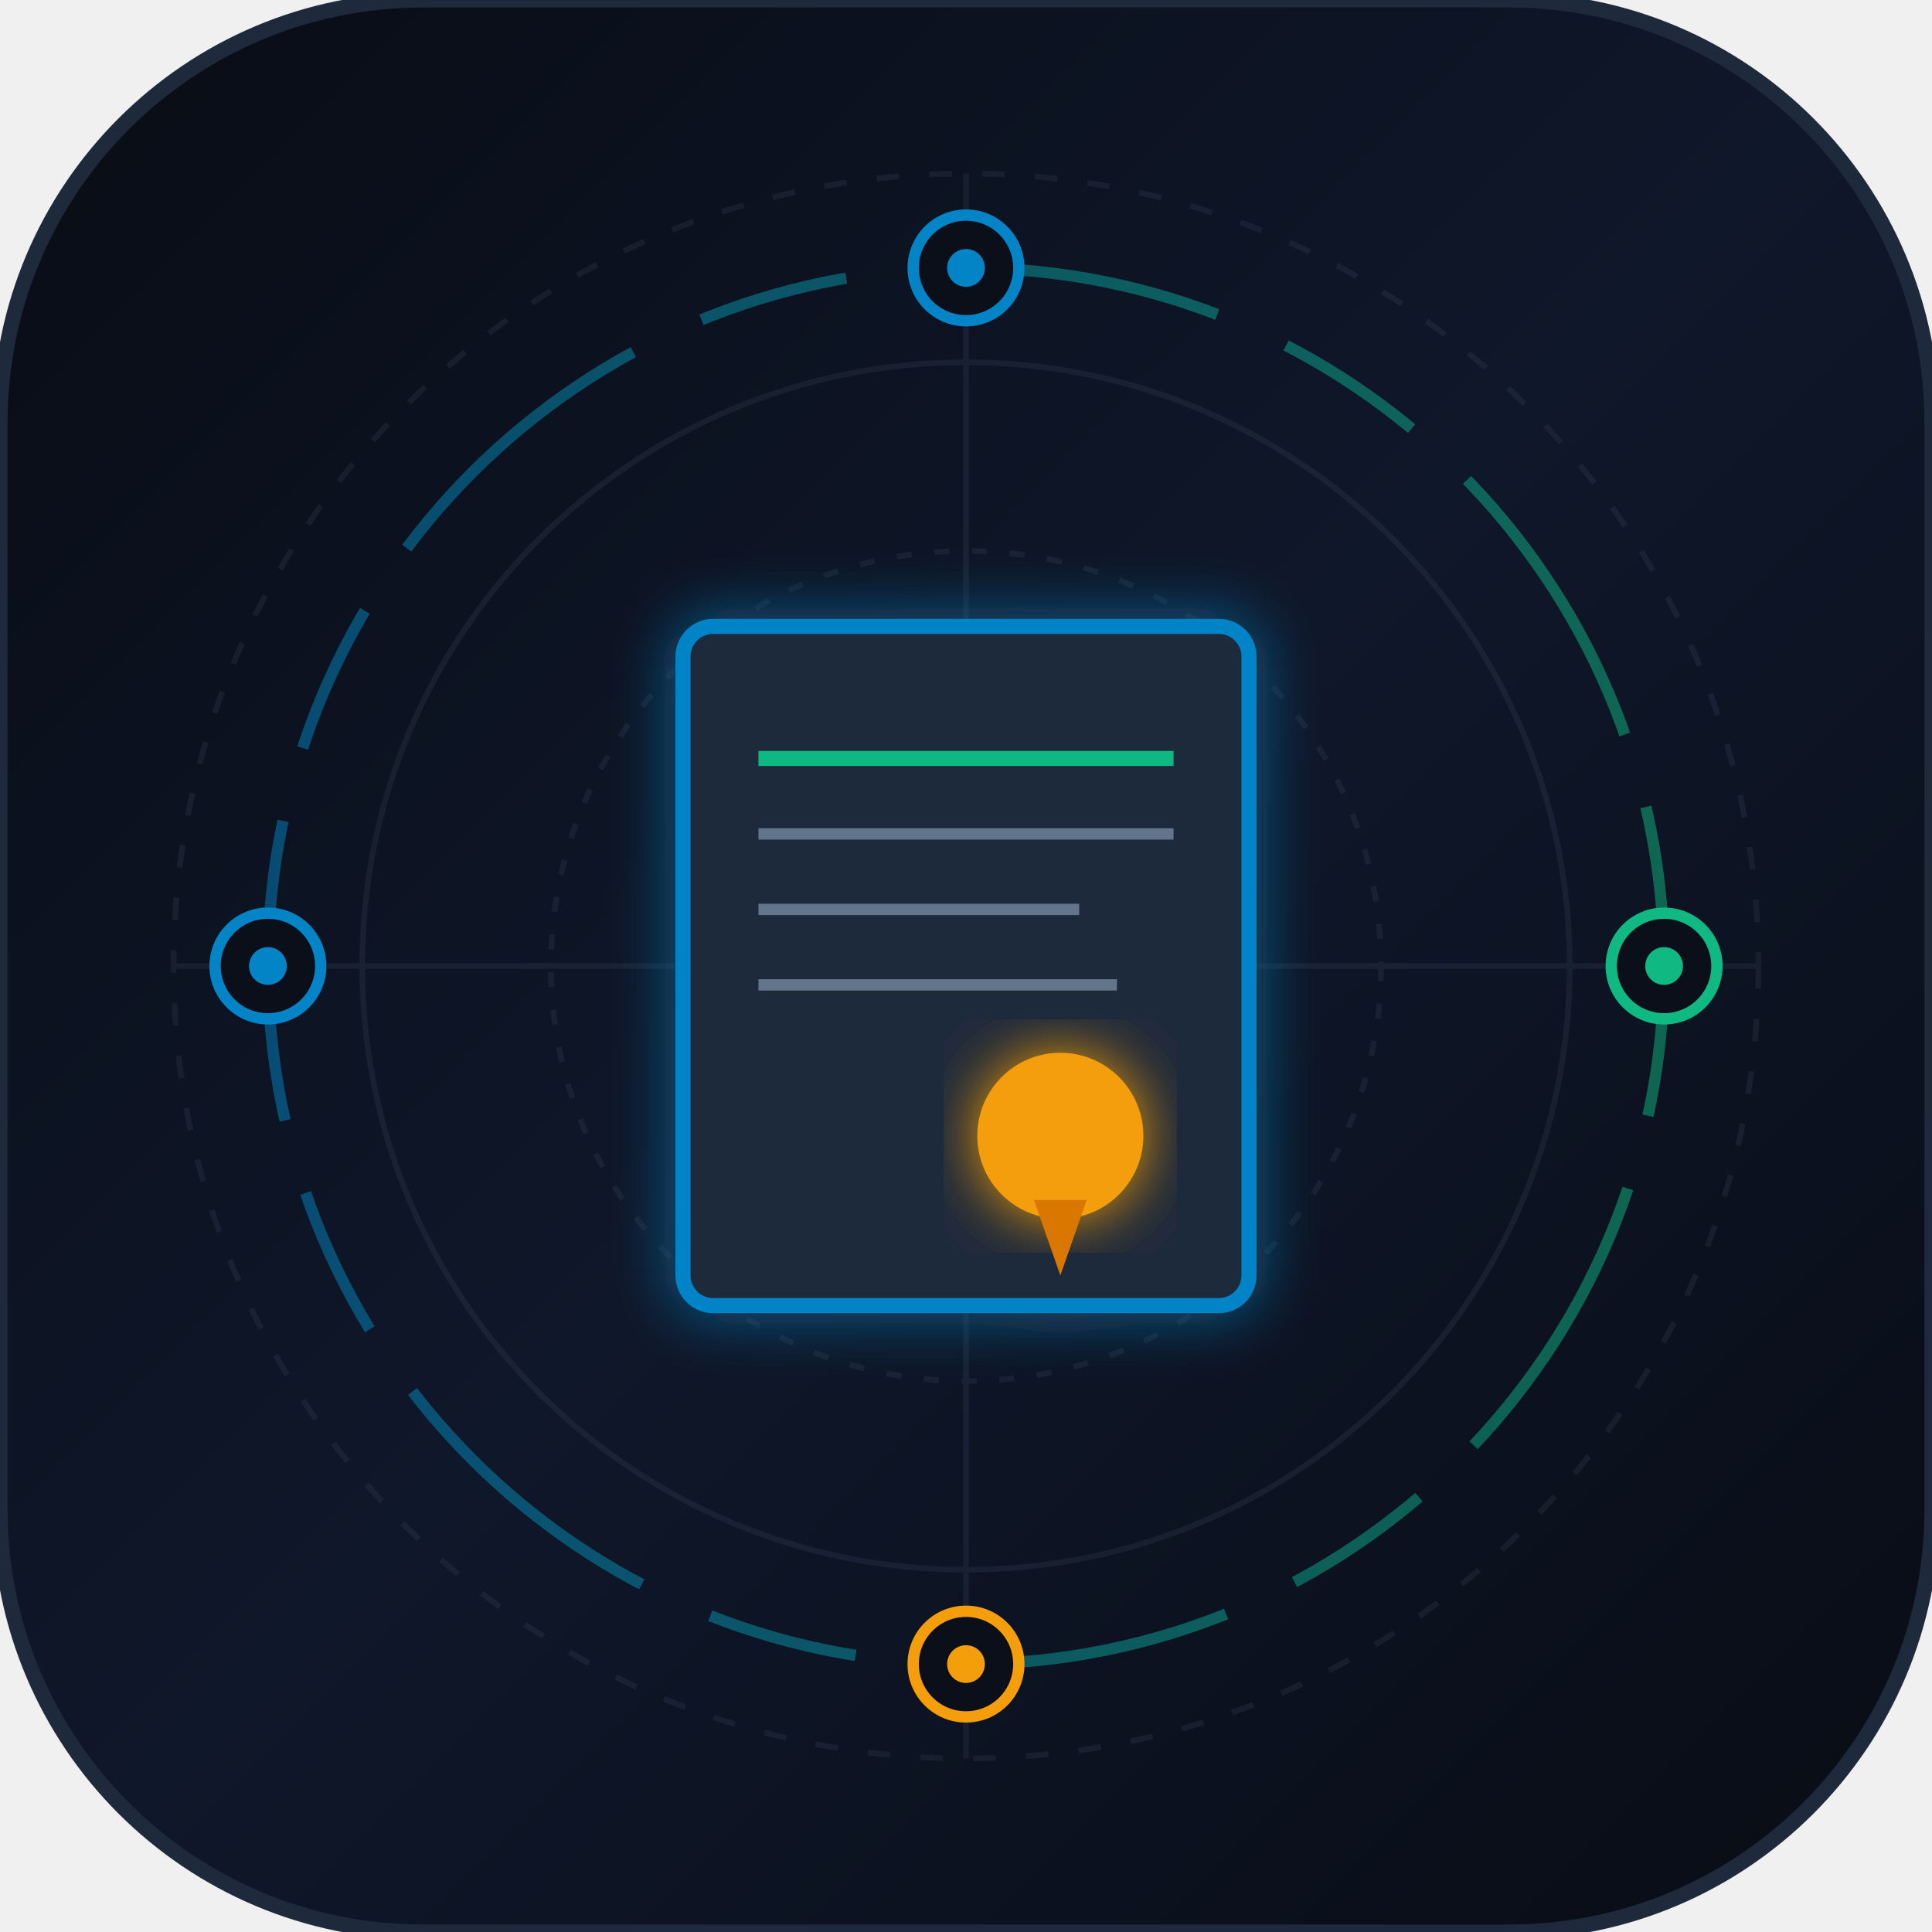
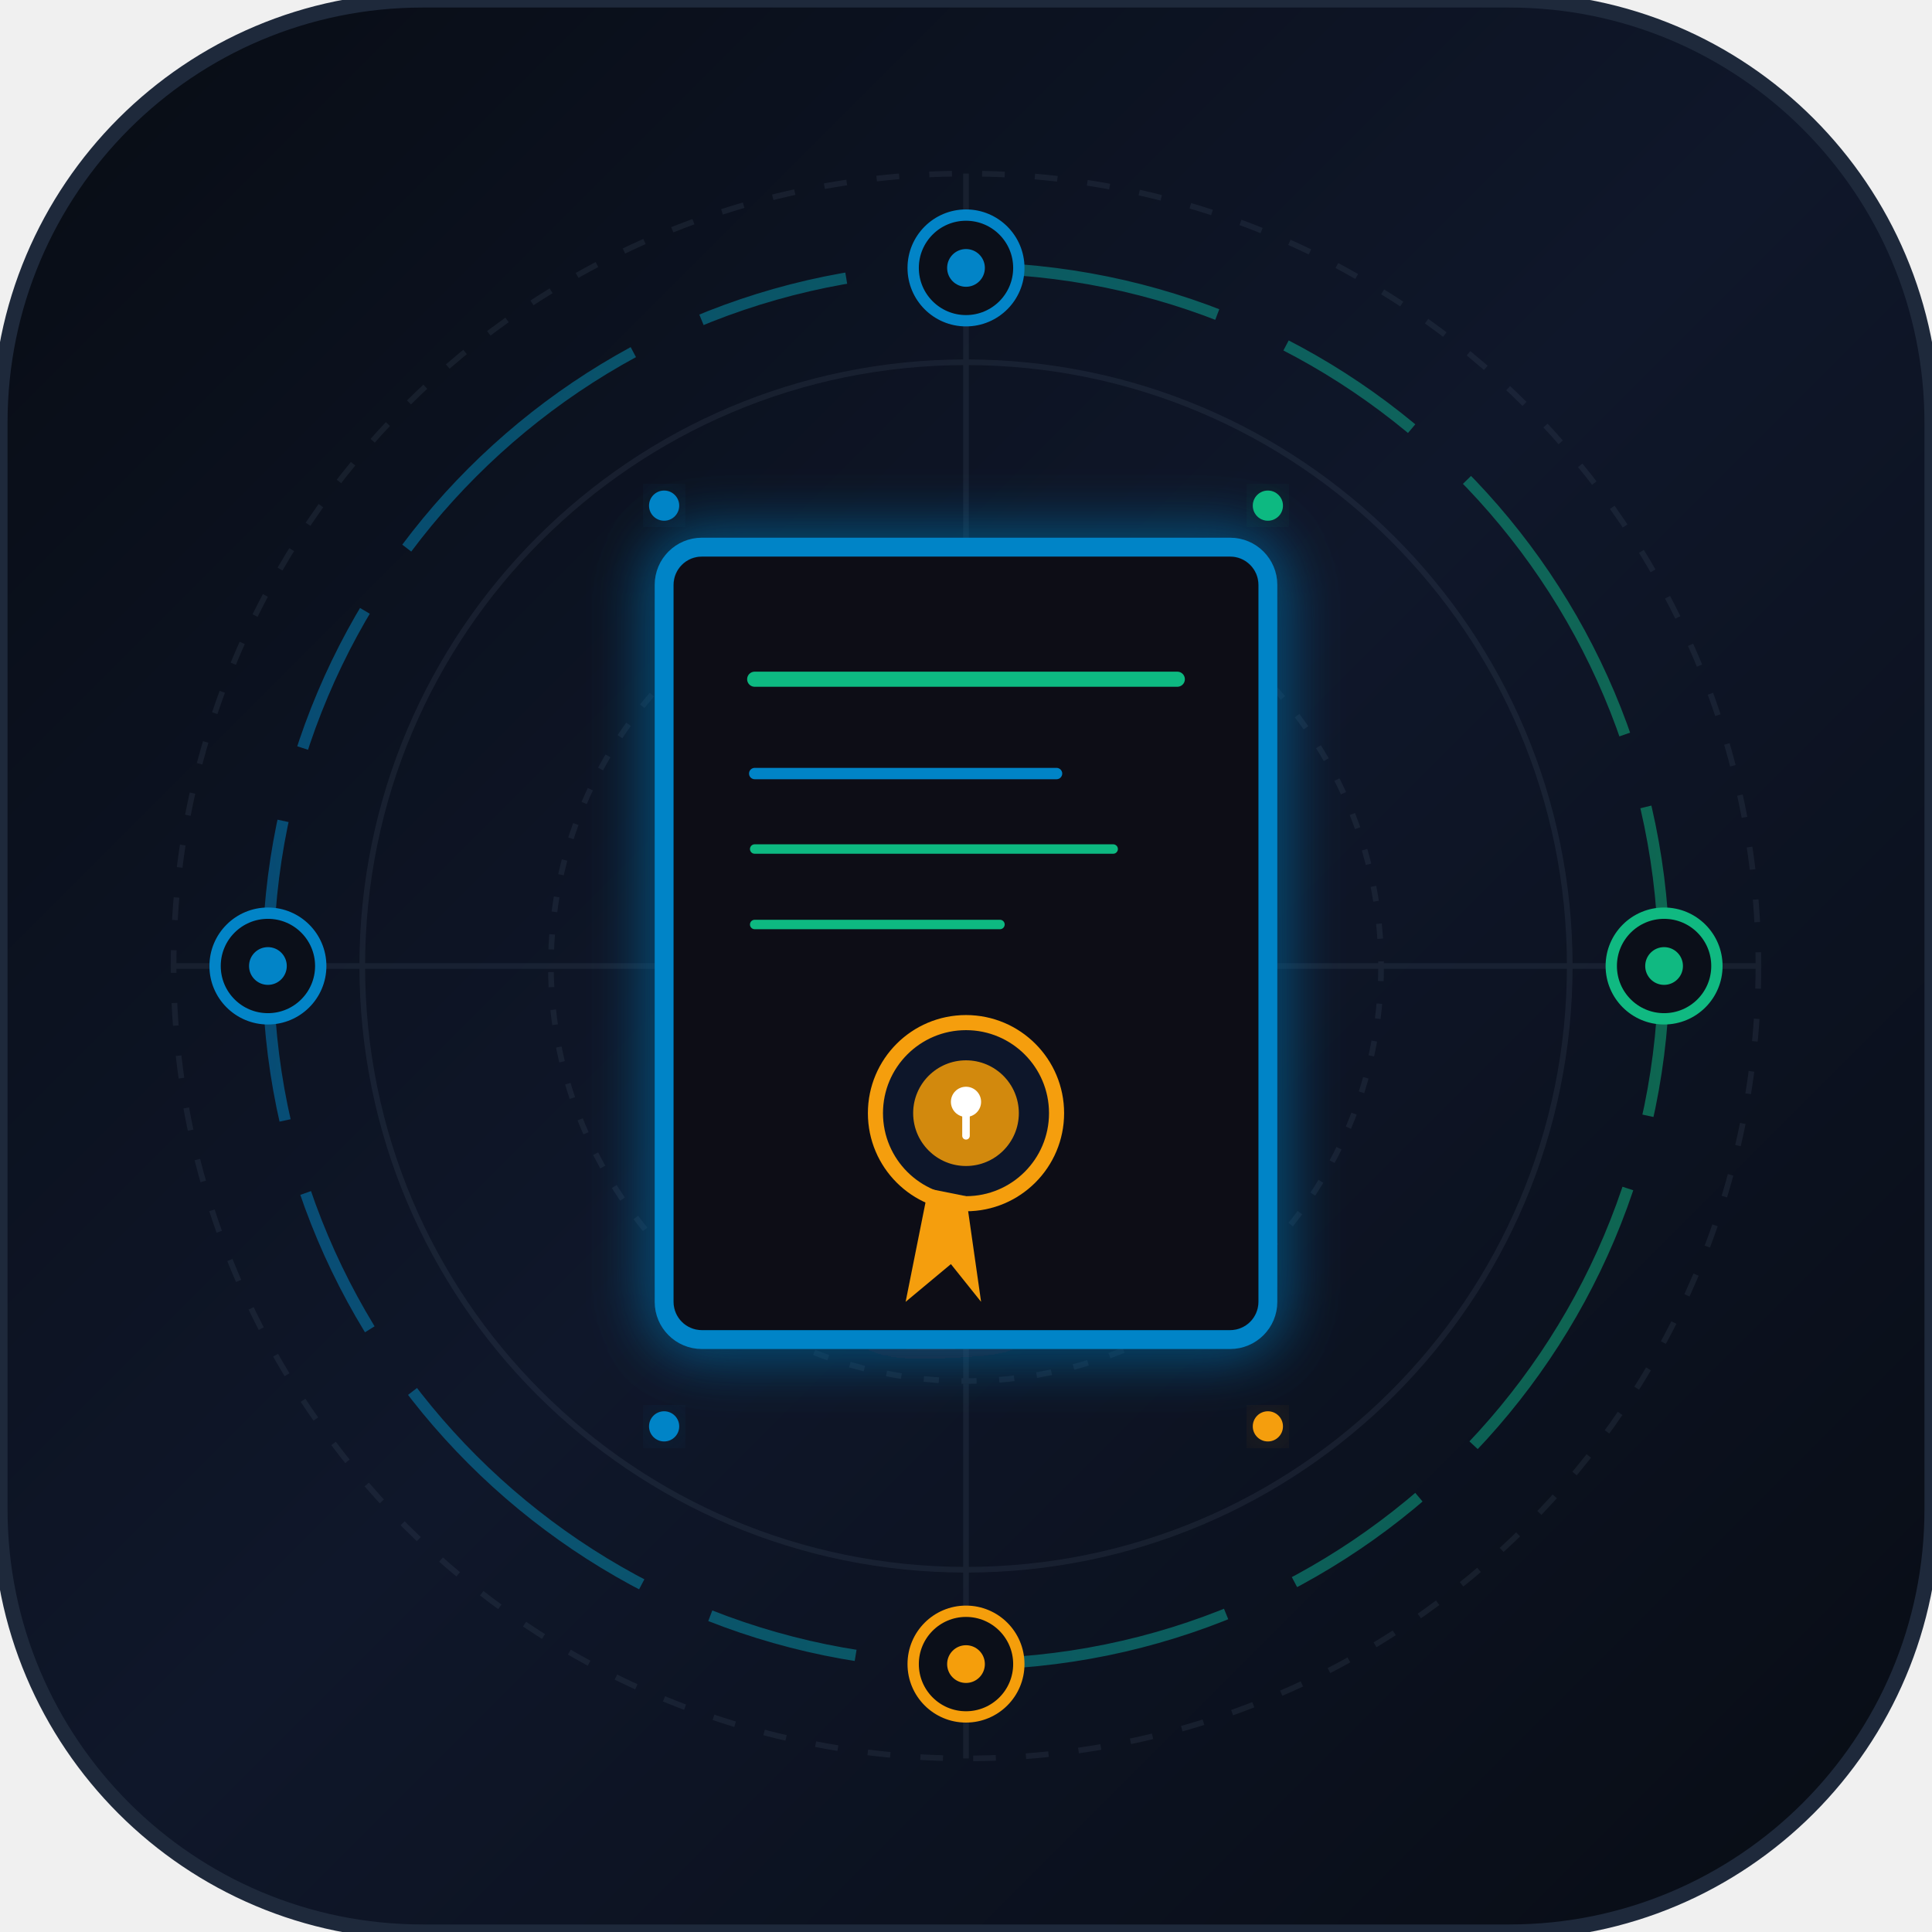
<svg xmlns="http://www.w3.org/2000/svg" viewBox="0 0 512 512" width="100%" height="100%">
  <defs>
    <linearGradient id="bg-grad" x1="0%" y1="0%" x2="100%" y2="100%">
      <stop offset="0%" stop-color="#080C14" />
      <stop offset="50%" stop-color="#0F172A" />
      <stop offset="100%" stop-color="#080C14" />
+     </linearGradient>
+     <linearGradient id="primary-grad" x1="0%" y1="0%" x2="100%" y2="100%">
+       <stop offset="0%" stop-color="#0284C7" />
+       <stop offset="50%" stop-color="#10B981" />
+       <stop offset="100%" stop-color="#F59E0B" />
    </linearGradient>
    <linearGradient id="accent-cyan" x1="0%" y1="0%" x2="100%" y2="0%">
      <stop offset="0%" stop-color="#0284C7" />
      <stop offset="100%" stop-color="#10B981" />
    </linearGradient>
    <filter id="glow" x="-20%" y="-20%" width="140%" height="140%">
      <feGaussianBlur stdDeviation="8" result="blur" />
      <feComposite in="SourceGraphic" in2="blur" operator="over" />
    </filter>
  </defs>
  <rect width="512" height="512" rx="112" fill="url(#bg-grad)" stroke="#1E293B" stroke-width="4" />
  <g opacity="0.2" stroke="#475569" stroke-width="1.5">
    <circle cx="256" cy="256" r="210" fill="none" stroke-dasharray="6 8" />
    <circle cx="256" cy="256" r="160" fill="none" />
    <circle cx="256" cy="256" r="110" fill="none" stroke-dasharray="4 6" />
    <line x1="256" y1="46" x2="256" y2="466" />
    <line x1="46" y1="256" x2="466" y2="256" />
  </g>
  <circle cx="256" cy="256" r="185" fill="none" stroke="url(#accent-cyan)" stroke-width="3" opacity="0.5" stroke-dasharray="40 20 80 20" />
  <g fill="#0B0F19" stroke-width="3">
    <circle cx="256" cy="71" r="14" stroke="#0284C7" />
    <circle cx="256" cy="71" r="5" fill="#0284C7" />
    <circle cx="441" cy="256" r="14" stroke="#10B981" />
    <circle cx="441" cy="256" r="5" fill="#10B981" />
    <circle cx="256" cy="441" r="14" stroke="#F59E0B" />
    <circle cx="256" cy="441" r="5" fill="#F59E0B" />
    <circle cx="71" cy="256" r="14" stroke="#0284C7" />
    <circle cx="71" cy="256" r="5" fill="#0284C7" />
  </g>
-   <g transform="translate(156, 156)" filter="url(#glow)">
-     <rect x="25" y="10" width="150" height="180" rx="8" fill="#1E293B" stroke="#0284C7" stroke-width="4" />
-     <line x1="45" y1="45" x2="155" y2="45" stroke="#10B981" stroke-width="4" />
-     <line x1="45" y1="65" x2="155" y2="65" stroke="#64748B" stroke-width="3" />
-     <line x1="45" y1="85" x2="130" y2="85" stroke="#64748B" stroke-width="3" />
-     <line x1="45" y1="105" x2="140" y2="105" stroke="#64748B" stroke-width="3" />
-     <circle cx="125" cy="145" r="22" fill="#F59E0B" filter="url(#glow)" />
-     <polygon points="118,162 125,182 132,162" fill="#D97706" />
+   <g filter="url(#glow)">
+     <rect x="176" y="145" width="160" height="210" rx="10" fill="#0B0F19" stroke="#0284C7" stroke-width="5" />
+     <line x1="200" y1="180" x2="312" y2="180" stroke="#10B981" stroke-width="4" stroke-linecap="round" />
+     <line x1="200" y1="205" x2="280" y2="205" stroke="#0284C7" stroke-width="3" stroke-linecap="round" />
+     <line x1="200" y1="225" x2="295" y2="225" stroke="#10B981" stroke-width="2.5" stroke-linecap="round" />
+     <line x1="200" y1="245" x2="265" y2="245" stroke="#10B981" stroke-width="2.5" stroke-linecap="round" />
+     <circle cx="256" cy="295" r="24" fill="#0F172A" stroke="#F59E0B" stroke-width="4" />
+     <circle cx="256" cy="295" r="14" fill="#F59E0B" opacity="0.85" />
+     <path d="M 246 315 L 240 345 L 252 335 L 260 345 L 256 317" fill="#F59E0B" />
+     <circle cx="256" cy="292" r="4" fill="#FFFFFF" />
+     <line x1="256" y1="294" x2="256" y2="301" stroke="#FFFFFF" stroke-width="2" stroke-linecap="round" />
  </g>
+   <circle cx="176" cy="134" r="4" fill="#0284C7" filter="url(#glow)" />
+   <circle cx="336" cy="134" r="4" fill="#10B981" filter="url(#glow)" />
+   <circle cx="336" cy="378" r="4" fill="#F59E0B" filter="url(#glow)" />
+   <circle cx="176" cy="378" r="4" fill="#0284C7" filter="url(#glow)" />
</svg>
